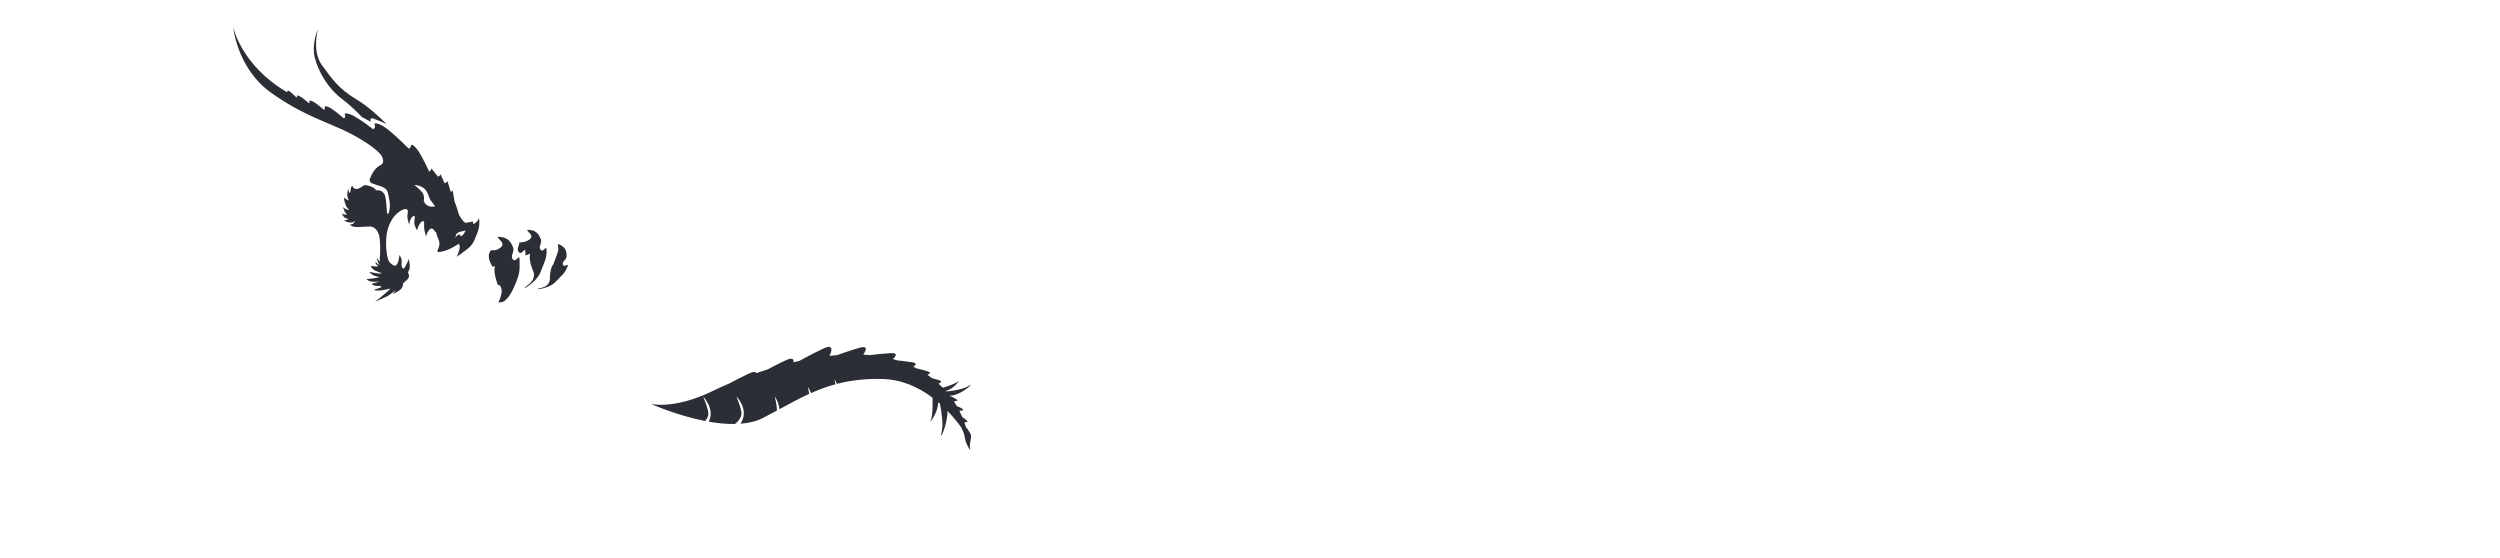
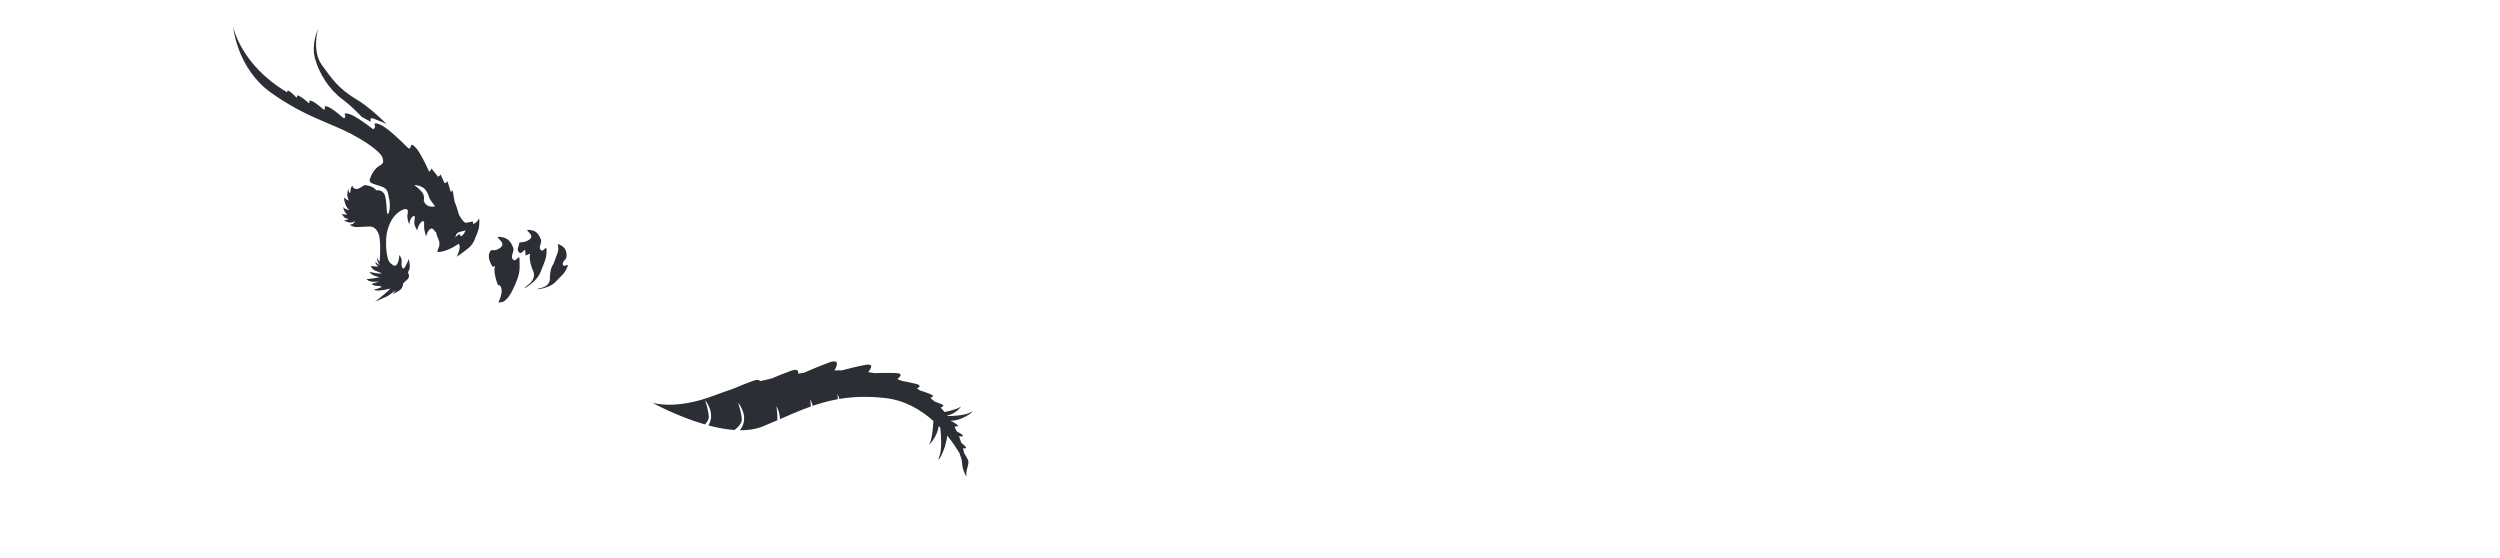
<svg xmlns="http://www.w3.org/2000/svg" viewBox="0 0 596 133">
  <clipPath id="a">
    <path d="M.039 0h595.199v792H.039z" />
  </clipPath>
  <g clip-path="url(#a)">
    <clipPath id="b">
      <path transform="translate(.037) scale(.48)" d="M0 0h1240v1650H0z" />
    </clipPath>
    <g clip-path="url(#b)" fill="#2c2e35" fill-rule="evenodd">
-       <path d="M125.269 60.889a23.85 23.85 0 010-.454c.01-2.089-.73.523-1.549-.285-.67-.656.045-1.487.096-2.329.607-.105 1.423-.017 2.413-.727 1.621-1.164-1.821-2.471.011-2.293 1.832.178 2.299 1.303 2.692 2.218.393.915-.73 1.86-.003 2.576.73.716 1.383-1.601 1.376.253-.01 1.856-.467 2.471-1.476 5.096-1.006 2.626-5.623 4.928-3.003 3.023 2.62-1.903.9-4.039 1.213-3.435.31.604-1.165-2.34-.638-4.06zm-7.797 2.748s-1.398-1.97-.794-3.36c.605-1.39.77.104 2.596-1.21 1.829-1.313-2.05-2.783.014-2.584 2.064.198 2.59 1.467 3.033 2.497.443 1.033-.823 2.098-.004 2.906.822.806 1.56-1.805 1.55.285-.008 2.09.219 2.741-1.146 5.888-.776 1.792-1.709 3.386-2.832 3.896-1.625.355-.935.173-.6-1.03 1.015-2.9-.88-3.42-.526-2.74.35.68-1.356-2.87-.76-4.808zm15.456-3.373c.587-1.595-.6-2.544.777-1.792 1.376.754 1.366 1.79 1.368 2.638 0 .85-1.196 1.215-.864 2.02.33.806 1.62-.792.992.66-.629 1.45-1.193 1.779-2.862 3.498-1.669 1.72-6.056 1.978-3.365 1.363 2.689-.615 2.056-2.863 2.1-2.285.043.577-.13-2.224.858-3.396zm22.243 36.03s5.556 1.418 14.772-3.1a81.233 81.233 0 013.939-1.788 100.763 100.763 0 014.625-2.338c1.125-.525 1.622-.442 1.799-.118.877-.304 1.781-.6 2.703-.889a94.618 94.618 0 014.311-2.167c1.661-.777 1.956-.227 1.858.47.447-.105.892-.208 1.343-.307 1.226-.673 3.604-1.948 5.816-2.983 2.869-1.34 1.661 1.271 1.412 1.768a55.462 55.462 0 011.78-.172c.927-.336 3.258-1.16 5.386-1.767 2.59-.74 1.05 1.412.88 1.64a41.81 41.81 0 011.921.143l-.227-.043s2.633-.337 4.937-.453c2.048-.104.758 1.138.443 1.417.367.1.733.206 1.095.319.238.022 2.028.19 3.586.451 1.375.23.515.837.166 1.045.453.22.894.446 1.316.68l-.462-.283s1.409.334 2.605.718c1.196.383-.09.824-.09.824l-.004-.002c.383.258.748.523 1.103.793.483.13 1.089.298 1.648.476 1.198.384-.09.823-.09.823.354.323.69.647 1.008.975.076-.015.12-.022.12-.022s2.896-.833 3.527-1.506c.62-.654-.832 1.836-2.932 2.295l.124.139c1.346-.11 4.138-.53 5.278-1.309 1.802-1.23-1.38 2.059-4.198 2.312l-.237.02.13.168c.105-.188 1.575.729 1.699.828.238.193-.465.203-.823.403.236.355.453.71.66 1.056.511.229 1.113.422 1.443.774.38.406-.386.242-.84.325.274.528.51 1.042.72 1.534.323.217.913.564 1.19.978.198.296-.385.188-.706.26.14.396.26.77.364 1.118.257.332.536.67.673.915.283.505.662.752.521 1.714-.142.964-.378 1.864-.17 2.623.208.758-.876-.919-1.161-2.148-.285-1.23-.187-1.403-.675-2.34a4.387 4.387 0 01-.265-.633 35.929 35.929 0 00-3.313-3.958c.017 3.642-2.137 7.62-1.402 5.046.46-1.61.02-4.744-.398-6.768-.136-.12-.275-.242-.418-.362-.064 2.793-2.355 5.364-1.792 4.322.615-1.146.444-5.38.442-5.404-3.189-2.402-7.21-4.336-11.959-4.456-4.171-.102-7.68.35-10.82 1.165-.295-.688-.602-1.121-.602-1.121s.122.517.25 1.213c-2.078.563-3.998 1.283-5.847 2.103-.326-.903-.752-1.5-.752-1.5s.18.767.334 1.688c-2.408 1.095-4.706 2.355-7.093 3.652-.16-1.69-1.103-3.022-1.103-3.022s.447 1.909.53 3.332a156.62 156.62 0 01-3.38 1.789c-1.562.8-3.384 1.22-5.332 1.368 2.228-3.335-.992-6.523-.992-6.523s1.065 2.498 1.223 3.876c.16 1.367-1.523 2.693-1.545 2.71-2.035.033-4.169-.188-6.252-.554 1.536-3.118-1.323-5.947-1.323-5.947s1.064 2.497 1.224 3.875c.08.707-.33 1.405-.75 1.915-6.855-1.335-12.95-4.075-12.95-4.075M86.237 27.864c-1.19-1.263-2.895-2.943-4.633-4.216-3.192-2.333-5.6-6.276-6.52-9.747-.916-3.472.713-6.924.713-6.924s-1.487 5.214.966 8.561c2.454 3.347 3.909 5.593 8.4 8.276 2.373 1.418 5.03 3.816 7.006 5.762-.02-.01-2.161-.967-3.166-1.327-1.01-.362-.612.797-.612.797zm0 0" />
+       <path d="M125.269 60.889a23.85 23.85 0 010-.454c.01-2.089-.73.523-1.549-.285-.67-.656.045-1.487.096-2.329.607-.105 1.423-.017 2.413-.727 1.621-1.164-1.821-2.471.011-2.293 1.832.178 2.299 1.303 2.692 2.218.393.915-.73 1.86-.003 2.576.73.716 1.383-1.601 1.376.253-.01 1.856-.467 2.471-1.476 5.096-1.006 2.626-5.623 4.928-3.003 3.023 2.62-1.903.9-4.039 1.213-3.435.31.604-1.165-2.34-.638-4.06zm-7.797 2.748s-1.398-1.97-.794-3.36c.605-1.39.77.104 2.596-1.21 1.829-1.313-2.05-2.783.014-2.584 2.064.198 2.59 1.467 3.033 2.497.443 1.033-.823 2.098-.004 2.906.822.806 1.56-1.805 1.55.285-.008 2.09.219 2.741-1.146 5.888-.776 1.792-1.709 3.386-2.832 3.896-1.625.355-.935.173-.6-1.03 1.015-2.9-.88-3.42-.526-2.74.35.68-1.356-2.87-.76-4.808zm15.456-3.373c.587-1.595-.6-2.544.777-1.792 1.376.754 1.366 1.79 1.368 2.638 0 .85-1.196 1.215-.864 2.02.33.806 1.62-.792.992.66-.629 1.45-1.193 1.779-2.862 3.498-1.669 1.72-6.056 1.978-3.365 1.363 2.689-.615 2.056-2.863 2.1-2.285.043.577-.13-2.224.858-3.396zM155.512 96s5.411 1.897 14.986-1.8a81.233 81.233 0 014.08-1.439 100.763 100.763 0 014.811-1.926c1.166-.425 1.654-.299 1.802.04.9-.227 1.827-.443 2.77-.65a94.618 94.618 0 014.484-1.783c1.722-.63 1.968-.056 1.81.63.455-.066.907-.13 1.365-.19 1.28-.563 3.76-1.626 6.054-2.464 2.974-1.085 1.543 1.411 1.252 1.884a55.462 55.462 0 011.788-.016c.953-.254 3.347-.871 5.52-1.29 2.644-.512.923 1.498.734 1.71a41.81 41.81 0 011.9.31l-.222-.063s2.653-.106 4.958-.02c2.05.074.656 1.199.318 1.45.357.131.712.268 1.063.413.235.042 2.004.366 3.533.761 1.35.35.44.88.074 1.056.432.259.852.522 1.252.792l-.436-.322s1.375.455 2.533.942c1.158.486-.162.813-.162.813l-.003-.002c.359.29.7.586 1.03.886.47.172 1.058.392 1.6.618 1.16.487-.162.812-.162.812.325.352.631.704.92 1.059l.12-.012s2.958-.577 3.646-1.192c.674-.598-.99 1.756-3.121 2.03l.111.15c1.35.007 4.169-.168 5.372-.844 1.903-1.069-1.554 1.93-4.383 1.937h-.238l.115.178c.12-.178 1.505.863 1.62.973.22.213-.48.162-.855.33.204.374.39.746.566 1.109.489.273 1.072.517 1.37.897.343.437-.406.207-.866.25.227.55.418 1.083.584 1.591.303.245.86.642 1.1 1.078.172.312-.4.154-.726.198.105.406.192.79.265 1.145.228.353.476.714.591.97.238.528.594.807.37 1.753-.226.948-.54 1.824-.398 2.599.14.773-.793-.992-.97-2.241-.176-1.25-.064-1.414-.468-2.39a4.387 4.387 0 01-.209-.654 35.929 35.929 0 00-2.955-4.232c-.3 3.63-2.793 7.405-1.837 4.905.599-1.564.434-4.724.194-6.777a22.241 22.241 0 00-.385-.397c-.307 2.777-2.814 5.138-2.162 4.15.712-1.089.911-5.322.911-5.346-2.967-2.67-6.804-4.948-11.525-5.481-4.146-.465-7.681-.32-10.88.218-.234-.712-.502-1.17-.502-1.17s.076.526.143 1.23c-2.12.38-4.095.93-6.008 1.586-.246-.928-.618-1.56-.618-1.56s.112.78.185 1.71c-2.494.882-4.893 1.937-7.384 3.02-.012-1.697-.836-3.106-.836-3.106s.28 1.94.238 3.366a156.62 156.62 0 01-3.523 1.487c-1.626.66-3.477.92-5.43.898 2.51-3.128-.42-6.584-.42-6.584s.843 2.58.88 3.967c.04 1.376-1.752 2.55-1.775 2.565-2.03-.144-4.137-.55-6.18-1.096 1.802-2.973-.8-6.04-.8-6.04s.842 2.58.882 3.967c.018.711-.452 1.37-.914 1.842C161.346 99.261 155.513 96 155.513 96zm0 0M86.237 27.864c-1.19-1.263-2.895-2.943-4.633-4.216-3.192-2.333-5.6-6.276-6.52-9.747-.916-3.472.713-6.924.713-6.924s-1.487 5.214.966 8.561c2.454 3.347 3.909 5.593 8.4 8.276 2.373 1.418 5.03 3.816 7.006 5.762-.02-.01-2.161-.967-3.166-1.327-1.01-.362-.612.797-.612.797zm0 0" />
      <path d="M103.974 55.403a4.383 4.383 0 00-.343-.302s-.57-1.17-1.314-.297c-.743.876-.71 1.658-.71 1.658s-.565-1.612-.498-2.578c.066-.966-.041-1.596-.742-.898-.7.695-.92 1.935-.92 1.935s-.726-1.077-.68-1.922c.05-.85.39-2.01-.4-1.365-.792.647-.775 1.925-.775 1.925s-.698-1.427-.396-2.731c.302-1.305-.793-1.159-1.87-.462-1.079.7-2.225 1.986-2.93 4.427-.703 2.443-.3 7.065.546 7.811.847.746 1.312 1.116 1.794.233.482-.881.447-2.044.447-2.044s.697.73.567 1.643c-.129.913.147 1.82.561 1.524.413-.294 1.13-2.214 1.13-2.214s.546 2.08.02 2.762c-.527.682.322.759-.04 1.661a1.388 1.388 0 01-.54.66h.002s-.317.3-.793.735c-.013.401-.11.979-.51 1.372-.675.666-2.003 1.152-2.003 1.152s.408-.456.764-.974c-.82.694-1.634 1.332-2.098 1.547-1.184.551-2.854 1.279-2.854 1.279s2.777-2.136 3.705-3.161c0 0-2.494.697-3.653.427-.804-.187.358-.182 1.609-.808-.518.025-.439-.088-.127-.27 0 0-1.14.233-2.09-.238-.607-.3.477-.326 1.653-.802-.173.026-.355.046-.55.065-2.08.197-2.55-.607-2.55-.607s2.061-.167 3.19-.488c-.032-.004-1.5-.152-2.235-.902-.745-.757.686.165 2.748.043-.332-.204-.944-.378-1.537-.631-1.024-.443-1.144-1.19-1.144-1.19s1.168.278 1.797.089c0 0-.629-.343-.71-.881-.065-.449.108.189 1.062.617-.025-.027-.67-.737-.623-1.49.032-.528-.01.117.6.674-.024-1.142.29-3.047-.05-5.72-.154-1.199-.897-2.652-2.29-2.665-1.903-.019-3.446.394-4.413-.158-.968-.553.324-.026.691-.858.368-.833.077.124-.888.069-.966-.052-1.628-.525-1.628-.525s.683.077.973-.285c.293-.362-.44.26-1.11-.755-.671-1.017-.326-.293.56-.346.886-.054.027.13-.396-1.151-.426-1.279-.175-.172.871-.015 1.045.16-.004.171-.493-1.235-.487-1.407-.294-1.649-.294-1.649s.39.418.89.642c.5.223-.194-.28-.157-1.393.04-1.116.277-1.347.277-1.347s-.061.833.276.956c.337.122.053-.952.504-1.515.454-.562-.159.33.846.578 1.003.25 1.78-.894 2.35-.88.572.014 2.015.415 2.448 1.019.055.075.115.146.18.212.67-.062 1.25-.01 1.838.742.746.958.542 4.524.86 4.877.32.352.793-1.695.424-3.38-.37-1.686-.229-2.483-1.733-3.089-1.505-.606-3.256-.697-2.91-1.802.347-1.104 1.216-2.598 2.273-3.18 1.06-.58 1.001-.926.78-1.867-.221-.941-2.295-2.95-7.343-5.664-5.05-2.717-11.13-4.1-19.27-9.917-8.144-5.818-8.997-15.636-8.997-15.636s1.794 9.026 12.808 15.53c.038-.026.161-.132.094-.283-.077-.176.272-.147.81.276.424.332 1.033.949 1.273 1.195l.137.07c.056-.057.144-.185.06-.335-.115-.208.317-.212 1.024.25.707.459 1.832 1.447 1.832 1.447s.262-.199.12-.457c-.145-.257.393-.263 1.27.309.863.562 2.232 1.76 2.275 1.796l.002.002-.04-.11s.344-.261.157-.599c-.186-.335.513-.343 1.657.403.936.61 2.325 1.789 2.801 2.202l.17.065c.063-.058.428-.427.16-.851-.294-.457.696-.529 2.38.424 1.677.948 4.385 3.04 4.402 3.054h.002c.133-.103.581-.499.326-1.046-.298-.64.984-.561 2.982.95 1.989 1.506 5.101 4.654 5.122 4.677v.002s.594-.137.55-.681c-.044-.544.864-.143 1.906 1.485 1.045 1.63 2.464 4.76 2.464 4.76a.351.351 0 01.131-.217c.638-.519.232-.802.232-.802l1.713 2.164a.357.357 0 01.09-.06c.744-.355.417-.726.417-.726l1.067 2.336a.458.458 0 01.104-.049c.782-.257.506-.667.506-.667l.847 2.741c.602-.18.415-.555.415-.555l.5 2.88a26.032 26.032 0 011.028 3.098s.742 1.515 1.513 1.972c.439.008 1.056-.14 1.564-.259.716-.167-.128.668.547.467.677-.2 1.211-1.265 1.211-1.265s.113.937-.018 2.007c-.094.756-.677 2.185-1.009 2.952a4.8 4.8 0 01-.229.514l-.002.005v.002A5.257 5.257 0 01111.853 59c-.9.811-3 2.23-3 2.23s1.284-2.377.488-3.108c0 0-2.15 1.549-4.196 1.898-2.048.347.313-.887-.6-2.903-.34-.75-.503-1.308-.57-1.713m-30.36-30.802l.03.013-.005-.015zM103.73 49.2s-1.336.336-2.139-.452c-.334-.324-.474-.579-.566-.853 0 0 .234-.998-.193-1.766-.415-.746-1.975-1.97-2.059-2.035l-.004-.004s1.939.07 2.777 1.31c.84 1.239.589 1.657 1.161 2.405.574.75 1.023 1.395 1.023 1.395m7.27 5.737s-.437 1.084-1 1.335c-.564.25.023-.789-.81-.255-.83.533-.528 1.033-.528 1.033s-.407-1.424.965-1.767zm-6.757-12.674l.075.058a.244.244 0 01.012-.06zm2.994 3.408l.043.075.103-.02zm0 0" />
    </g>
  </g>
</svg>
